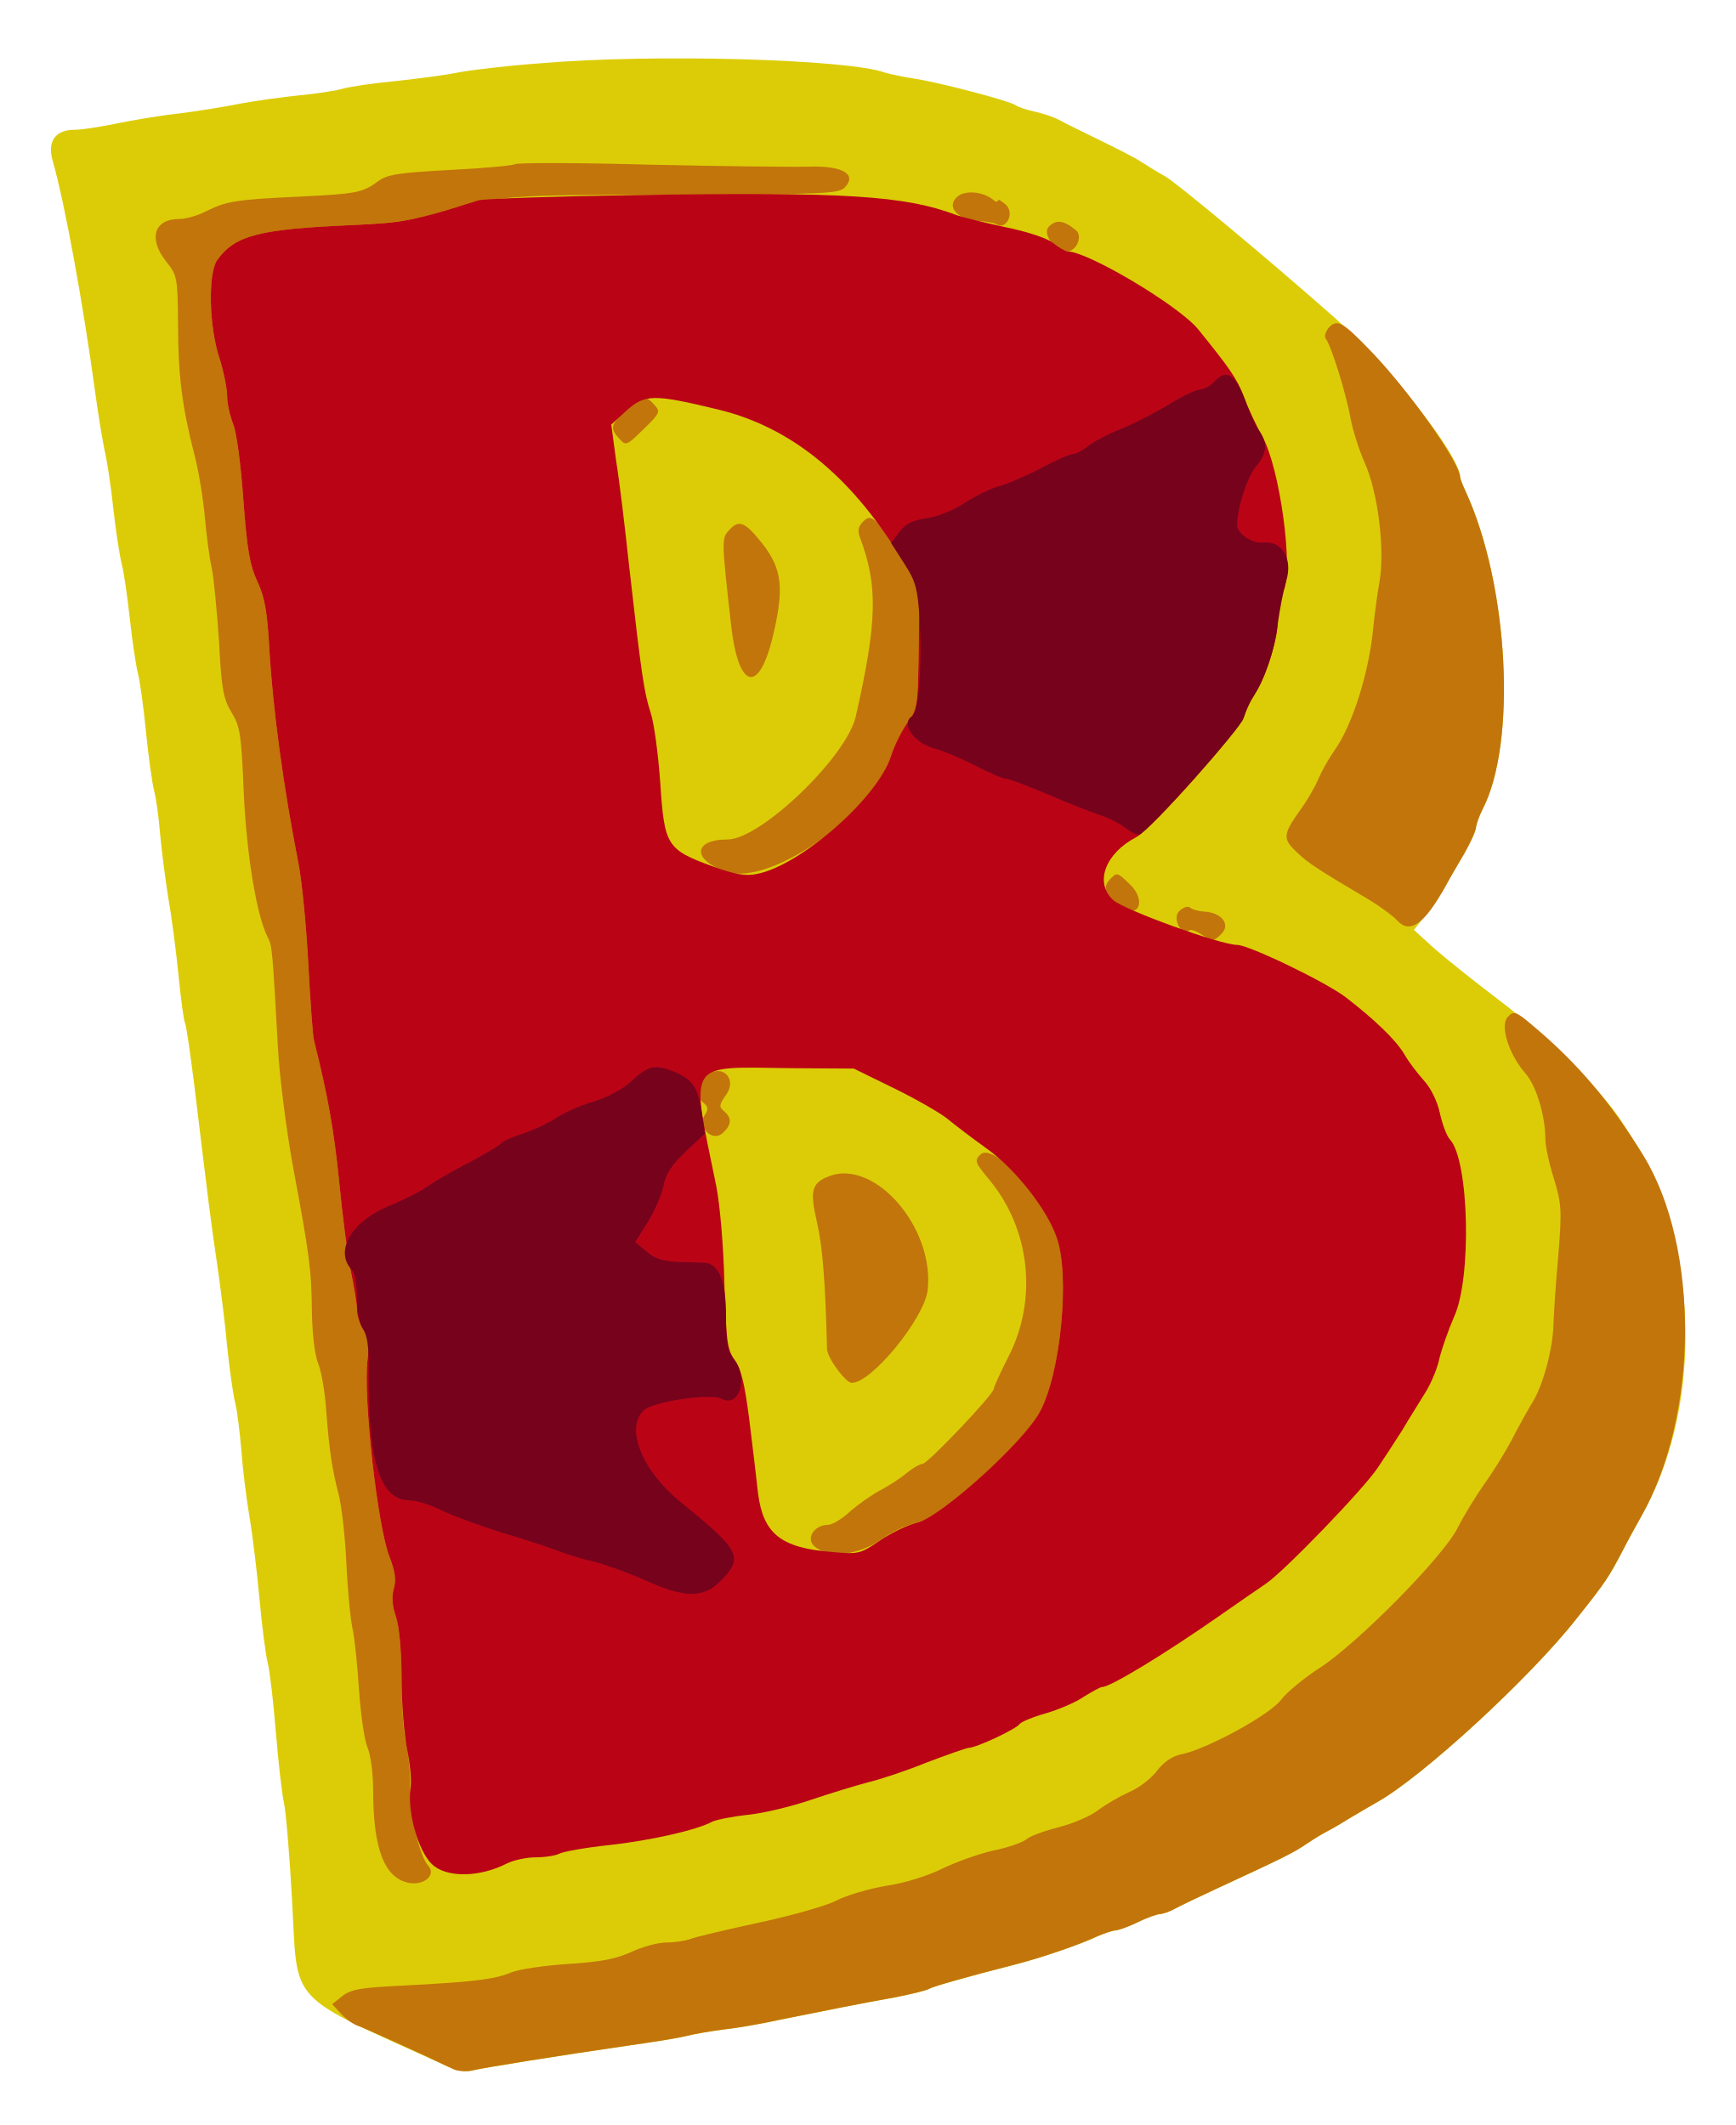
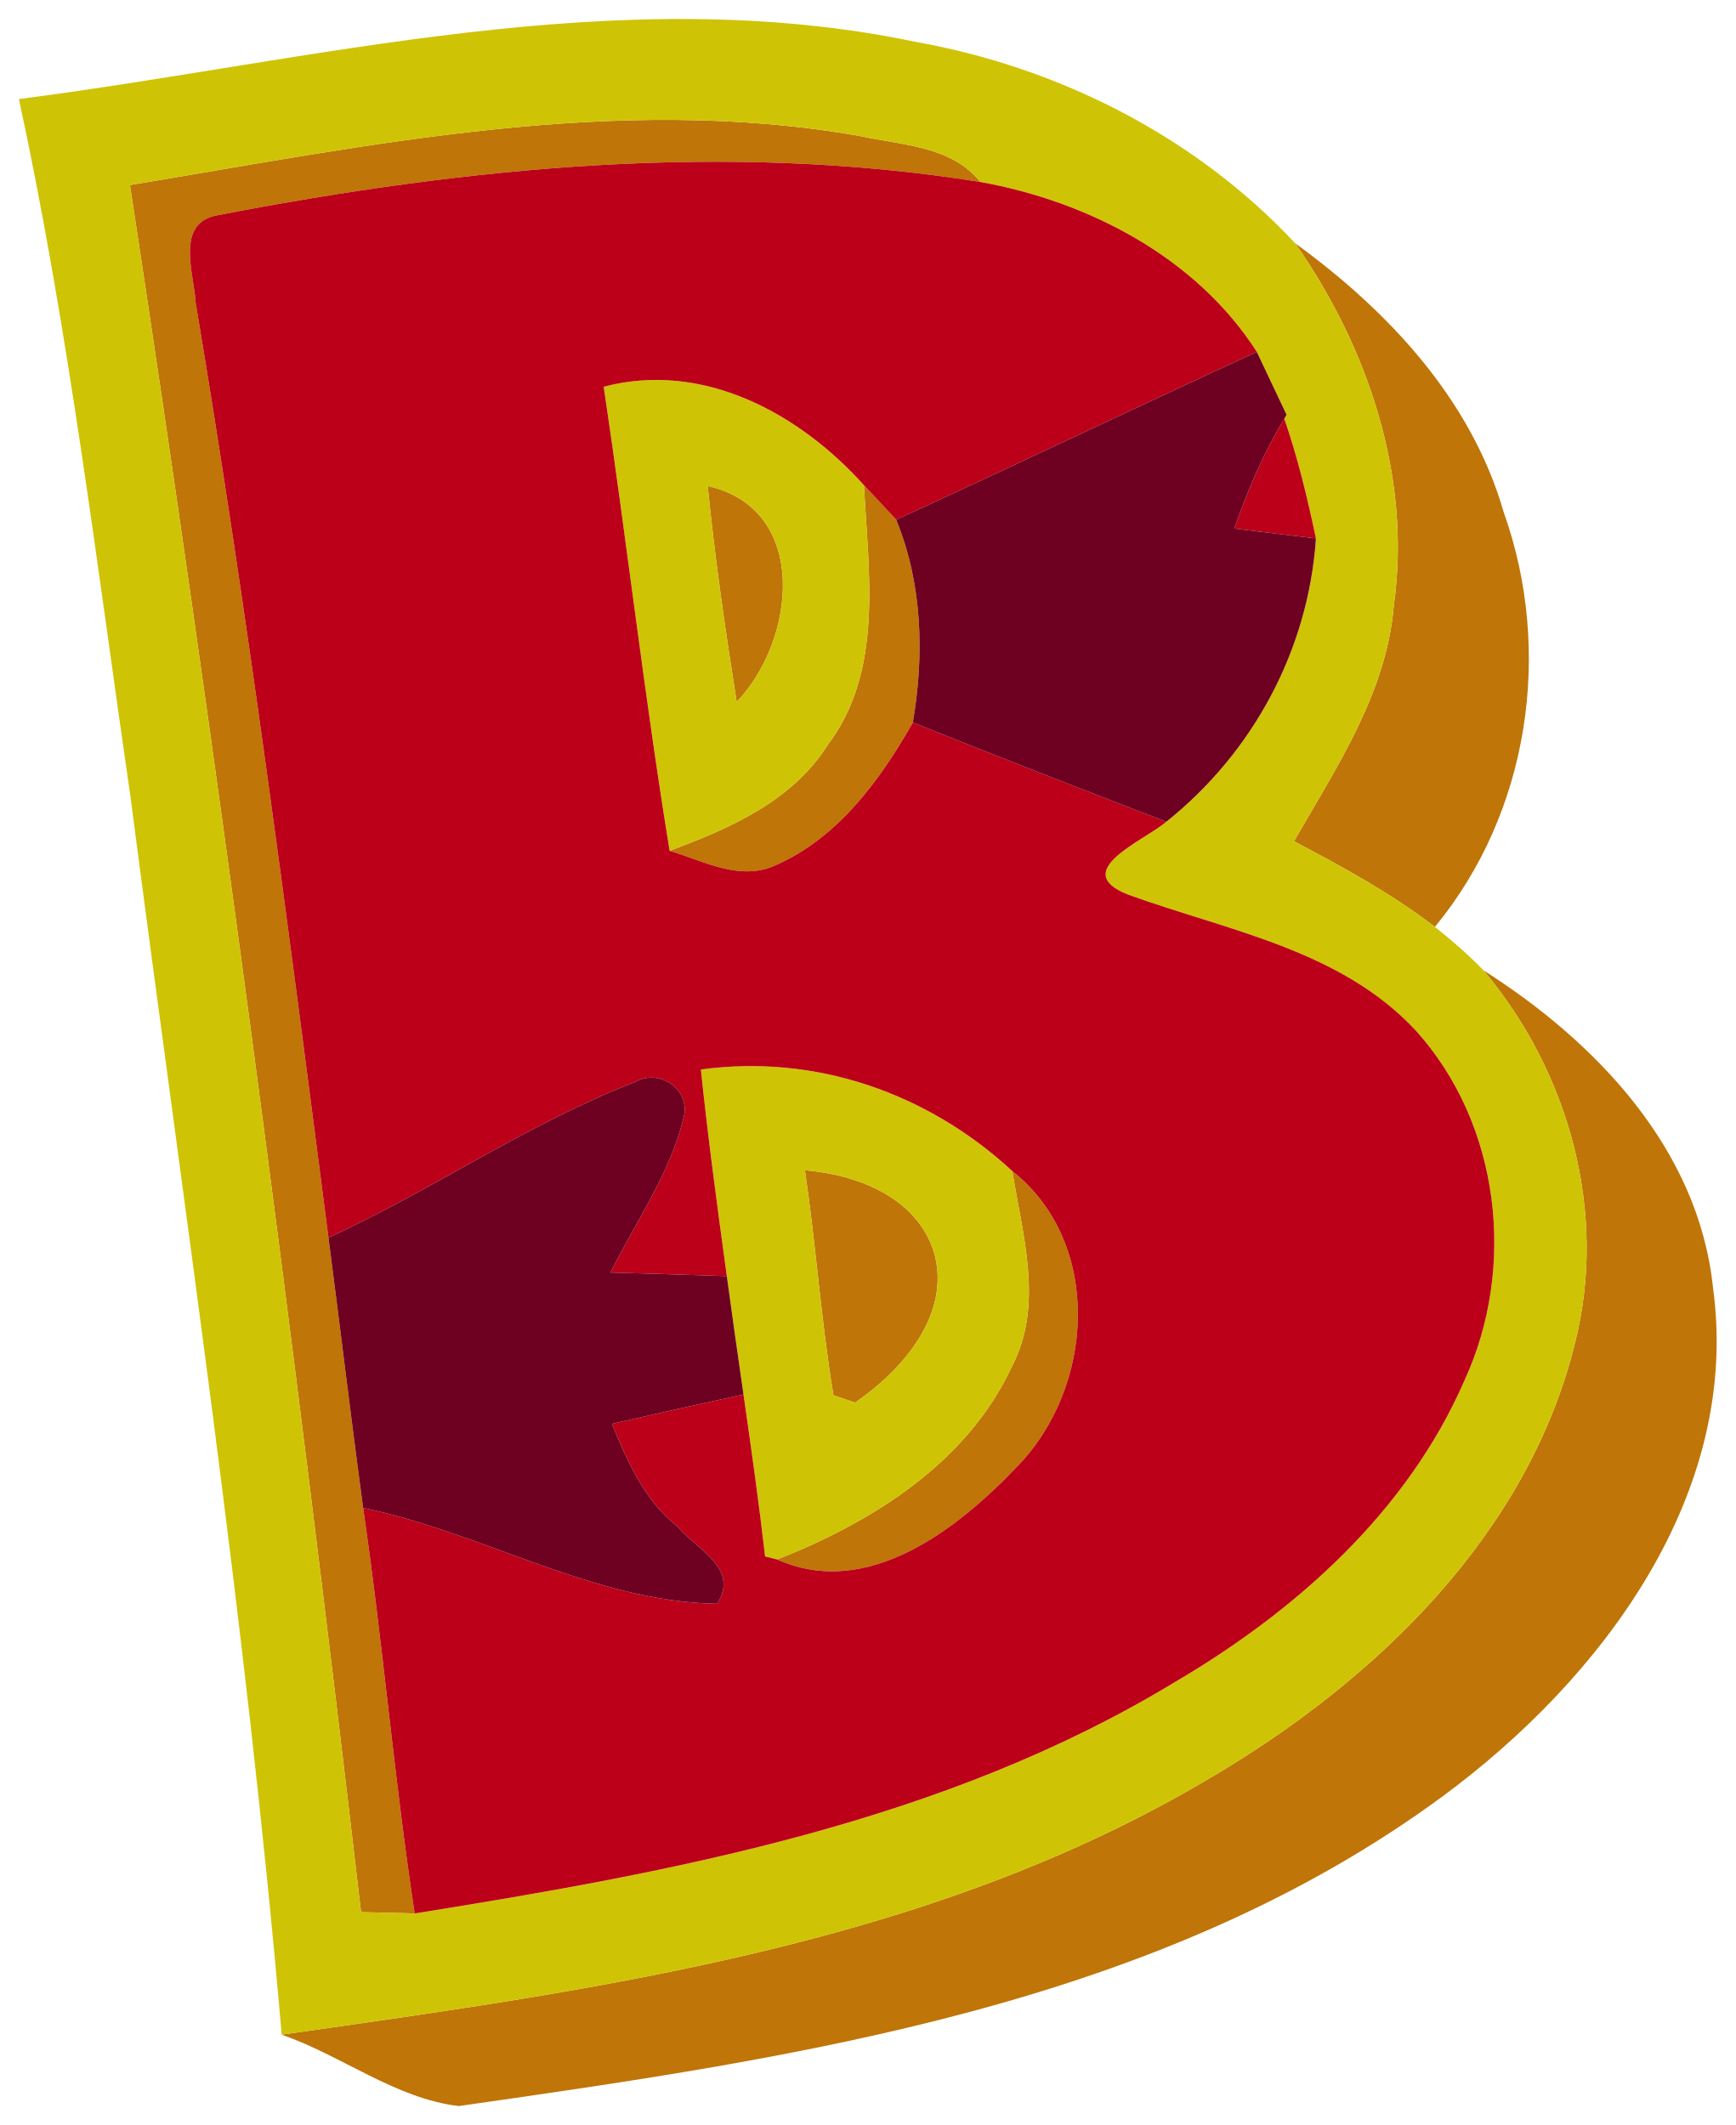
- <svg xmlns="http://www.w3.org/2000/svg" viewBox="0 0 107 131">
-   <g transform="scale(0.25)">
-     <g transform="translate(0,524) scale(0.1,-0.1)">
-       <path fill="#dccc08" d="M1333 5084 c-83 -6 -175 -17 -205 -23 -29 -6 -98 -15 -153 -21 -55 -5 -114 -14 -131 -19 -17 -5 -64 -12 -105 -16 -41 -4 -105 -13 -144 -20 -38 -8 -108 -19 -155 -25 -47 -5 -116 -17 -155 -25 -38 -8 -84 -15 -101 -15 -48 0 -68 -29 -54 -77 29 -101 75 -351 105 -573 8 -58 19 -125 25 -150 5 -25 15 -88 20 -140 6 -52 15 -111 20 -130 5 -19 14 -80 20 -135 6 -55 15 -116 20 -135 5 -19 14 -84 20 -145 6 -60 15 -126 20 -145 5 -19 12 -69 15 -110 4 -41 13 -111 20 -155 8 -44 19 -129 25 -189 6 -60 13 -113 16 -118 3 -4 14 -81 25 -170 34 -282 39 -321 54 -423 8 -55 20 -147 25 -205 6 -58 15 -121 20 -140 5 -19 11 -71 15 -115 3 -44 12 -118 20 -165 8 -47 19 -139 25 -205 6 -66 15 -136 20 -155 5 -19 14 -96 20 -170 6 -74 15 -153 20 -175 5 -22 14 -130 20 -240 15 -264 -18 -228 382 -410 25 -11 47 -15 65 -10 30 7 212 36 383 61 57 8 120 18 140 23 19 5 60 12 90 16 30 3 96 14 145 25 125 25 198 40 283 55 40 8 77 17 83 21 11 6 95 30 209 59 63 16 161 49 207 71 17 7 37 14 45 14 7 1 31 9 53 20 22 11 46 19 53 20 8 0 26 6 40 14 15 8 61 30 102 49 160 74 189 88 221 110 19 13 41 26 49 30 8 4 33 18 55 32 22 13 54 32 70 41 110 61 378 307 493 454 71 89 79 102 112 165 11 22 32 60 46 85 127 223 145 539 46 800 -25 66 -29 74 -91 170 -52 82 -182 211 -308 306 -62 47 -133 104 -160 128 l-47 43 31 39 c16 21 38 53 47 69 9 17 30 53 46 80 16 28 29 57 29 65 1 8 8 28 16 44 85 163 65 552 -41 783 -8 17 -14 33 -14 36 0 53 -175 276 -310 394 -170 150 -388 331 -417 348 -15 8 -41 24 -58 35 -16 11 -64 35 -105 55 -41 20 -86 42 -100 50 -14 7 -41 16 -60 20 -19 4 -39 11 -45 15 -14 11 -190 57 -250 66 -27 4 -60 11 -73 15 -89 33 -572 47 -849 23z" />
-       <path fill="#c2750a" d="M1269 4835 c-4 -3 -75 -10 -158 -14 -129 -7 -156 -11 -179 -28 -38 -28 -51 -31 -197 -38 -152 -7 -177 -11 -227 -36 -21 -11 -50 -19 -66 -19 -62 0 -77 -48 -33 -104 28 -35 29 -40 30 -155 0 -127 10 -204 40 -321 11 -41 22 -111 26 -155 4 -44 11 -100 17 -125 5 -25 13 -107 18 -182 6 -118 11 -142 31 -175 21 -34 24 -54 30 -198 7 -154 32 -304 59 -356 11 -20 12 -33 25 -269 4 -75 21 -206 37 -295 41 -219 46 -256 47 -361 1 -54 7 -105 15 -125 8 -19 17 -70 20 -114 8 -105 15 -149 31 -210 7 -27 16 -104 19 -170 3 -66 10 -138 15 -160 5 -22 12 -89 16 -150 4 -60 13 -125 21 -144 8 -18 14 -66 14 -106 0 -145 28 -216 88 -228 38 -7 68 20 48 42 -22 24 -46 131 -45 197 1 32 -4 79 -10 104 -6 25 -11 97 -11 160 0 70 -6 130 -14 154 -9 26 -11 49 -5 69 6 22 3 42 -10 76 -30 72 -66 396 -55 487 5 40 3 58 -10 75 -9 13 -16 35 -16 49 0 14 -7 57 -15 95 -8 39 -21 139 -29 223 -13 128 -28 211 -62 347 -3 11 -9 97 -14 190 -5 94 -16 204 -24 245 -37 188 -63 377 -72 530 -5 90 -11 126 -29 165 -19 40 -26 80 -35 202 -6 86 -17 168 -25 187 -8 20 -15 51 -15 69 0 19 -9 63 -20 97 -25 78 -27 205 -5 238 44 62 103 77 334 87 99 5 154 12 210 30 138 42 167 45 585 45 374 1 405 2 420 19 29 32 -8 53 -91 50 -37 -1 -214 1 -393 5 -179 5 -328 5 -331 1z M2357 4752 c-23 -25 6 -54 57 -57 18 -1 38 -5 43 -8 24 -15 45 28 23 48 -11 10 -20 15 -20 10 0 -4 -6 -3 -12 3 -27 21 -73 24 -91 4z M2585 4680 c-15 -17 16 -60 45 -60 24 0 40 37 23 52 -30 25 -50 28 -68 8z M3276 4432 c-8 -10 -12 -22 -7 -28 12 -14 50 -134 61 -197 6 -31 22 -80 35 -109 32 -71 50 -213 36 -293 -6 -33 -12 -82 -15 -110 -10 -112 -52 -245 -97 -307 -14 -20 -32 -52 -39 -70 -8 -18 -28 -54 -47 -79 -40 -57 -41 -68 -5 -101 25 -25 53 -43 178 -117 28 -17 59 -40 69 -51 31 -34 67 -9 119 85 9 17 30 53 46 80 16 28 29 57 29 65 1 8 8 28 16 44 85 163 65 552 -41 783 -8 17 -14 33 -14 36 0 35 -124 211 -219 310 -71 74 -84 81 -105 59z M1545 4229 c-40 -35 -42 -45 -18 -71 16 -18 18 -17 60 24 40 39 42 43 26 60 -22 24 -26 23 -68 -13z M2128 3954 c-12 -12 -14 -23 -8 -39 45 -119 43 -207 -10 -441 -22 -100 -235 -304 -316 -304 -87 0 -88 -52 -1 -80 107 -34 356 140 402 281 10 30 29 69 43 88 24 33 25 40 27 183 l2 149 -45 72 c-62 101 -73 112 -94 91z M1797 3932 c-18 -19 -18 -26 5 -229 17 -160 67 -178 102 -38 30 123 25 171 -24 234 -44 55 -58 61 -83 33z M2735 3070 c-20 -22 -6 -48 36 -71 40 -21 52 24 16 59 -33 32 -33 32 -52 12z M2906 2992 c-16 -19 9 -63 26 -46 4 3 18 -2 33 -12 25 -16 27 -16 46 3 24 23 1 53 -42 55 -13 1 -29 5 -35 10 -6 5 -18 0 -28 -10z M3718 2733 c-21 -20 1 -92 43 -140 27 -31 49 -105 49 -162 0 -16 9 -60 21 -97 19 -63 20 -78 11 -189 -6 -66 -11 -142 -12 -170 -1 -59 -25 -148 -50 -190 -10 -16 -33 -57 -50 -90 -17 -33 -49 -85 -71 -115 -21 -30 -51 -79 -66 -109 -37 -72 -246 -283 -338 -343 -39 -25 -83 -61 -97 -80 -28 -37 -184 -122 -246 -134 -21 -4 -43 -19 -59 -40 -14 -19 -45 -43 -69 -53 -24 -11 -59 -31 -77 -45 -18 -14 -62 -33 -98 -42 -35 -9 -71 -22 -79 -30 -9 -7 -45 -20 -80 -27 -36 -8 -92 -28 -125 -44 -36 -18 -92 -36 -139 -43 -43 -7 -100 -24 -125 -37 -25 -13 -111 -37 -190 -54 -79 -17 -155 -35 -168 -40 -13 -5 -41 -9 -61 -9 -20 0 -60 -11 -87 -24 -38 -17 -76 -24 -156 -29 -58 -4 -121 -13 -139 -21 -41 -17 -91 -23 -262 -32 -107 -5 -132 -9 -154 -26 l-25 -20 22 -24 c12 -13 32 -27 43 -30 17 -6 144 -63 233 -106 12 -6 34 -7 50 -3 30 7 210 36 383 61 57 8 120 18 140 23 19 5 60 12 90 16 30 3 96 14 145 25 125 25 198 40 283 55 40 8 77 17 83 21 11 6 95 30 209 59 63 16 161 49 207 71 17 7 37 14 45 14 7 1 31 9 53 20 22 11 46 19 53 20 8 0 26 6 40 14 15 8 61 30 102 49 160 74 189 88 221 110 19 13 41 26 49 30 8 4 33 18 55 32 22 13 54 32 70 41 110 61 378 307 493 454 71 89 79 102 112 165 11 22 32 60 46 85 142 249 145 664 6 890 -81 132 -163 229 -273 321 -41 35 -47 37 -61 22z M1737 2582 c-21 -23 -22 -46 -2 -62 11 -9 12 -16 2 -30 -18 -30 19 -67 45 -44 22 21 23 37 3 54 -13 11 -12 16 5 40 31 44 -17 82 -53 42z M2417 2393 c-15 -15 -13 -20 22 -62 101 -122 120 -295 47 -437 -20 -39 -36 -75 -36 -79 0 -13 -163 -185 -176 -185 -7 0 -25 -11 -41 -24 -15 -13 -44 -31 -63 -41 -19 -10 -52 -33 -73 -51 -20 -19 -45 -34 -55 -34 -35 0 -56 -34 -34 -53 34 -31 109 -22 165 17 27 19 65 37 86 41 57 9 267 199 307 277 50 97 72 334 39 429 -36 103 -157 233 -188 202z M2045 2340 c-44 -17 -49 -35 -31 -113 14 -60 21 -149 25 -314 1 -22 46 -83 61 -83 49 0 178 158 187 228 18 153 -129 324 -242 282z" />
-       <path fill="#ba0416" d="M1568 4759 c-200 -3 -374 -9 -388 -13 -159 -50 -182 -55 -311 -61 -231 -10 -290 -25 -334 -87 -22 -33 -20 -160 5 -238 11 -34 20 -78 20 -97 0 -18 7 -49 15 -69 8 -19 19 -101 25 -187 9 -122 16 -162 35 -202 18 -39 24 -75 29 -165 9 -153 35 -342 72 -530 8 -41 19 -151 24 -245 5 -93 11 -179 14 -190 34 -136 49 -219 62 -347 8 -84 21 -184 29 -223 8 -38 15 -81 15 -95 0 -14 7 -36 16 -49 13 -17 15 -35 10 -75 -11 -91 25 -415 55 -487 13 -34 16 -54 10 -76 -6 -20 -4 -43 5 -69 8 -24 14 -84 14 -154 0 -63 7 -143 14 -176 7 -34 11 -76 8 -93 -8 -58 18 -153 52 -187 35 -35 118 -34 186 1 16 8 48 15 70 15 23 0 49 4 59 9 9 5 64 15 121 21 101 11 218 37 256 58 11 5 51 13 89 17 39 4 108 21 155 37 47 16 110 35 140 43 30 7 96 29 145 49 50 19 96 35 103 36 19 0 119 47 126 59 4 5 32 17 64 26 31 9 74 27 94 41 21 13 41 24 45 24 21 0 154 81 293 178 41 29 91 63 110 76 45 30 241 233 277 287 15 22 42 64 60 92 17 29 43 70 57 93 14 22 30 60 35 85 6 24 22 70 36 102 44 96 37 385 -10 437 -8 8 -19 38 -25 65 -6 29 -23 63 -39 80 -15 17 -38 46 -49 66 -21 35 -72 84 -143 139 -49 38 -240 130 -269 130 -41 0 -281 87 -306 111 -46 43 -19 115 58 155 39 21 258 268 267 302 6 19 16 42 24 51 23 28 57 131 57 176 0 23 7 59 15 79 24 57 -10 302 -52 378 -16 29 -37 74 -47 101 -16 43 -35 70 -112 165 -47 58 -272 192 -322 192 -5 0 -21 9 -36 21 -15 12 -64 28 -118 39 -51 11 -104 24 -118 29 -129 49 -275 58 -792 50z m199 -528 c179 -42 327 -161 450 -360 l50 -80 -2 -149 c-2 -143 -3 -150 -27 -183 -14 -19 -33 -57 -42 -85 -33 -103 -224 -269 -330 -289 -28 -6 -55 -1 -110 19 -112 41 -118 51 -128 204 -5 70 -15 148 -24 175 -16 50 -22 88 -53 362 -10 94 -24 210 -32 259 l-12 89 36 33 c46 42 67 43 224 5z m438 -1675 c55 -27 114 -61 131 -75 17 -14 60 -47 95 -72 71 -50 150 -150 174 -220 33 -92 11 -331 -40 -428 -39 -76 -248 -264 -305 -276 -19 -4 -59 -23 -88 -42 -51 -35 -55 -36 -121 -30 -126 10 -169 45 -182 144 -4 38 -14 120 -22 185 -11 85 -20 124 -36 145 -18 25 -21 46 -25 188 -2 91 -11 194 -20 240 -64 314 -77 294 184 291 l155 -1 100 -49z" />
-       <path fill="#76021c" d="M2995 4300 c-10 -11 -26 -20 -35 -20 -9 0 -43 -16 -76 -36 -32 -20 -85 -47 -116 -60 -32 -12 -70 -32 -84 -43 -15 -12 -32 -21 -40 -21 -7 0 -41 -15 -77 -34 -36 -19 -82 -39 -104 -45 -22 -6 -60 -25 -86 -42 -26 -17 -67 -34 -93 -37 -35 -5 -52 -14 -67 -34 l-20 -27 32 -50 c28 -43 33 -61 38 -133 7 -119 -2 -233 -18 -244 -30 -18 5 -67 56 -80 17 -4 60 -22 96 -40 36 -19 71 -34 78 -34 8 0 55 -18 105 -39 50 -22 108 -44 128 -51 20 -6 48 -20 62 -31 15 -11 30 -19 35 -17 23 8 252 264 257 287 4 14 14 37 23 51 29 46 53 114 61 180 5 36 14 84 21 107 17 55 -10 100 -56 95 -28 -3 -65 22 -65 44 0 40 25 118 46 143 28 33 30 58 9 88 -9 12 -22 41 -31 65 -25 73 -49 91 -79 58z M1558 2575 c-22 -21 -59 -40 -93 -51 -32 -9 -73 -27 -91 -39 -19 -13 -57 -31 -84 -40 -28 -9 -52 -20 -55 -25 -3 -4 -38 -25 -77 -46 -40 -20 -86 -47 -103 -59 -16 -12 -60 -34 -97 -49 -93 -39 -135 -113 -89 -159 6 -6 11 -36 11 -67 0 -33 6 -64 15 -77 10 -15 15 -45 14 -100 -2 -230 28 -323 103 -323 16 0 50 -11 76 -24 26 -13 94 -38 152 -56 58 -17 121 -38 140 -46 19 -7 58 -19 85 -25 28 -7 83 -27 124 -45 99 -45 146 -46 189 -1 56 57 47 74 -100 193 -96 78 -138 184 -90 227 23 21 165 42 190 28 44 -24 68 50 32 96 -16 21 -20 41 -20 108 0 85 -17 128 -52 131 -7 0 -36 2 -65 2 -39 2 -59 8 -79 26 l-28 23 32 51 c17 28 34 68 38 89 5 28 20 50 54 83 l48 45 -8 53 c-10 62 -23 80 -67 99 -48 19 -64 16 -105 -22z" />
-     </g>
-   </g>
+ <svg xmlns="http://www.w3.org/2000/svg" viewBox="137.70 26.99 91.62 112.20">
+   <path fill="#bf7507" d="M 144.56 36.76 C 157.26 34.66 170.25 31.89 183.13 34.18 C 185.33 34.66 187.92 34.69 189.46 36.60 C 176.07 34.45 162.44 35.80 149.21 38.35 C 146.91 38.73 147.95 41.44 148.03 42.98 C 150.78 59.37 152.91 75.86 155.04 92.34 C 155.66 97.09 156.23 101.86 156.87 106.61 C 157.91 113.73 158.51 120.91 159.59 128.02 C 158.89 128.00 157.47 127.97 156.76 127.95 C 153.21 97.49 149.19 67.07 144.56 36.76 Z" />
+   <path fill="#bf7507" d="M 206.08 39.84 C 210.98 43.40 215.37 48.08 217.08 54.03 C 219.70 61.36 218.43 69.89 213.45 75.93 C 211.14 74.16 208.58 72.76 206.01 71.41 C 208.25 67.51 210.89 63.59 211.28 58.98 C 212.23 52.19 209.94 45.38 206.08 39.84 Z" />
+   <path fill="#bf7507" d="M 175.06 52.65 C 180.48 53.88 179.70 60.82 176.59 64.05 C 175.99 60.26 175.44 56.47 175.06 52.65 Z" />
+   <path fill="#bf7507" d="M 183.31 52.61 C 183.74 53.07 184.59 53.97 185.01 54.43 C 186.40 57.82 186.50 61.56 185.89 65.14 C 184.18 68.15 181.97 71.19 178.72 72.64 C 176.82 73.57 174.87 72.46 173.05 71.91 C 176.21 70.74 179.51 69.30 181.39 66.33 C 184.37 62.40 183.54 57.20 183.31 52.61 Z" />
+   <path fill="#bf7507" d="M 216.01 78.22 C 221.95 82.00 227.36 87.64 228.13 94.97 C 229.63 105.90 222.22 115.66 213.88 121.82 C 198.87 132.88 179.89 135.62 161.92 138.19 C 158.59 137.80 155.74 135.52 152.57 134.42 C 169.40 132.02 186.86 129.68 201.71 120.79 C 210.38 115.67 218.37 107.96 220.85 97.89 C 222.58 91.00 220.54 83.60 216.01 78.22 Z" />
+   <path fill="#bf7507" d="M 180.19 88.78 C 182.96 89.01 186.08 90.20 187.00 93.09 C 187.95 96.36 185.35 99.33 182.84 101.05 C 182.56 100.95 181.99 100.76 181.70 100.66 C 181.04 96.72 180.78 92.73 180.19 88.78 Z" />
+   <path fill="#bf7507" d="M 191.14 88.82 C 195.96 92.65 195.47 100.27 191.38 104.44 C 188.24 107.74 183.48 111.46 178.73 109.33 C 183.77 107.34 188.76 104.22 191.12 99.14 C 192.82 95.90 191.68 92.20 191.14 88.82 Z" />
+   <path fill="#cfc305" d="M 138.70 32.22 C 154.35 30.20 170.25 25.90 186.04 29.20 C 193.62 30.56 200.80 34.19 206.08 39.84 C 209.94 45.38 212.23 52.19 211.28 58.98 C 210.89 63.59 208.25 67.51 206.01 71.41 C 208.58 72.76 211.14 74.16 213.45 75.93 C 214.34 76.64 215.21 77.39 216.01 78.22 C 220.54 83.60 222.58 91.00 220.85 97.89 C 218.37 107.96 210.38 115.67 201.71 120.79 C 186.86 129.68 169.40 132.02 152.57 134.42 C 150.69 112.58 147.42 90.88 144.60 69.15 C 142.81 56.81 141.33 44.42 138.70 32.22  M 144.56 36.76 C 149.19 67.07 153.21 97.49 156.76 127.95 C 157.47 127.97 158.89 128.00 159.59 128.02 C 173.42 125.81 187.58 123.17 199.73 115.80 C 206.13 112.04 212.00 106.80 215.01 99.88 C 217.77 93.89 216.90 86.33 212.43 81.39 C 208.44 77.11 202.45 76.12 197.21 74.21 C 194.14 72.97 198.10 71.38 199.27 70.38 C 203.86 66.71 206.77 61.30 207.17 55.42 C 206.72 53.28 206.21 51.16 205.50 49.10 L 205.62 48.89 C 205.09 47.78 204.57 46.67 204.05 45.57 C 200.85 40.58 195.17 37.63 189.46 36.60 C 187.92 34.69 185.33 34.66 183.13 34.18 C 170.25 31.89 157.26 34.66 144.56 36.76 Z" />
+   <path fill="#cfc305" d="M 169.57 47.41 C 174.80 46.03 179.89 48.80 183.31 52.61 C 183.54 57.20 184.37 62.40 181.39 66.33 C 179.51 69.30 176.21 70.74 173.05 71.91 C 171.72 63.76 170.79 55.57 169.57 47.41  M 175.06 52.65 C 175.44 56.47 175.99 60.26 176.59 64.05 C 179.70 60.82 180.48 53.88 175.06 52.65 Z" />
+   <path fill="#cfc305" d="M 174.70 83.46 C 180.76 82.63 186.68 84.70 191.14 88.82 C 191.68 92.20 192.82 95.90 191.12 99.14 C 188.76 104.22 183.77 107.34 178.73 109.33 L 178.09 109.17 C 177.76 106.31 177.36 103.47 176.95 100.62 C 176.65 98.53 176.35 96.45 176.07 94.37 C 175.57 90.73 175.08 87.10 174.70 83.46  M 180.19 88.78 C 180.78 92.73 181.04 96.72 181.70 100.66 C 181.99 100.76 182.56 100.95 182.84 101.05 C 185.35 99.33 187.95 96.36 187.00 93.09 C 186.08 90.20 182.96 89.01 180.19 88.78 Z" />
+   <path fill="#bc0019" d="M 149.21 38.35 C 162.44 35.80 176.07 34.45 189.46 36.60 C 195.17 37.63 200.85 40.58 204.05 45.57 C 197.69 48.49 191.38 51.51 185.01 54.43 C 184.59 53.97 183.74 53.07 183.31 52.61 C 179.89 48.80 174.80 46.03 169.57 47.41 C 170.79 55.57 171.72 63.76 173.05 71.91 C 174.87 72.46 176.82 73.57 178.72 72.64 C 181.97 71.19 184.18 68.15 185.89 65.14 C 190.34 66.92 194.80 68.66 199.27 70.38 C 198.10 71.38 194.14 72.97 197.21 74.21 C 202.45 76.12 208.44 77.11 212.43 81.39 C 216.90 86.33 217.77 93.89 215.01 99.88 C 212.00 106.80 206.13 112.04 199.73 115.80 C 187.58 123.17 173.42 125.81 159.59 128.02 C 158.51 120.91 157.91 113.73 156.87 106.61 C 163.19 107.91 169.06 111.57 175.56 111.67 C 176.76 109.79 174.47 108.80 173.45 107.58 C 171.71 106.20 170.83 104.16 170.00 102.17 C 172.31 101.64 174.63 101.12 176.95 100.62 C 177.36 103.47 177.76 106.31 178.09 109.17 L 178.73 109.33 C 183.48 111.46 188.24 107.74 191.38 104.44 C 195.47 100.27 195.96 92.65 191.14 88.82 C 186.68 84.70 180.76 82.63 174.70 83.46 C 175.08 87.10 175.57 90.73 176.07 94.37 C 174.02 94.30 171.97 94.24 169.93 94.18 C 171.26 91.50 173.06 88.97 173.78 86.04 C 174.21 84.52 172.51 83.38 171.22 84.12 C 165.57 86.31 160.55 89.81 155.04 92.34 C 152.91 75.86 150.78 59.37 148.03 42.98 C 147.95 41.44 146.91 38.73 149.21 38.35 Z" />
+   <path fill="#bc0019" d="M 202.86 54.90 C 203.56 52.89 204.39 50.92 205.50 49.10 C 206.21 51.16 206.72 53.28 207.17 55.42 C 205.73 55.25 204.29 55.07 202.86 54.90 Z" />
+   <path fill="#6e0121" d="M 185.01 54.43 C 191.38 51.51 197.69 48.49 204.05 45.57 C 204.57 46.67 205.09 47.78 205.62 48.89 L 205.50 49.10 C 204.39 50.92 203.56 52.89 202.86 54.90 C 204.29 55.07 205.73 55.25 207.17 55.42 C 206.77 61.30 203.86 66.71 199.27 70.38 C 194.80 68.66 190.34 66.92 185.89 65.14 C 186.50 61.56 186.40 57.82 185.01 54.43 Z" />
+   <path fill="#6e0121" d="M 155.04 92.34 C 160.55 89.81 165.57 86.31 171.22 84.12 C 172.51 83.38 174.21 84.52 173.78 86.04 C 173.06 88.97 171.26 91.50 169.93 94.18 C 171.97 94.24 174.02 94.30 176.07 94.37 C 176.35 96.45 176.65 98.53 176.95 100.62 C 174.63 101.12 172.31 101.64 170.00 102.17 C 170.83 104.16 171.71 106.20 173.45 107.58 C 174.47 108.80 176.76 109.79 175.56 111.67 C 169.06 111.57 163.19 107.91 156.87 106.61 C 156.23 101.86 155.66 97.09 155.04 92.34 Z" />
</svg>
